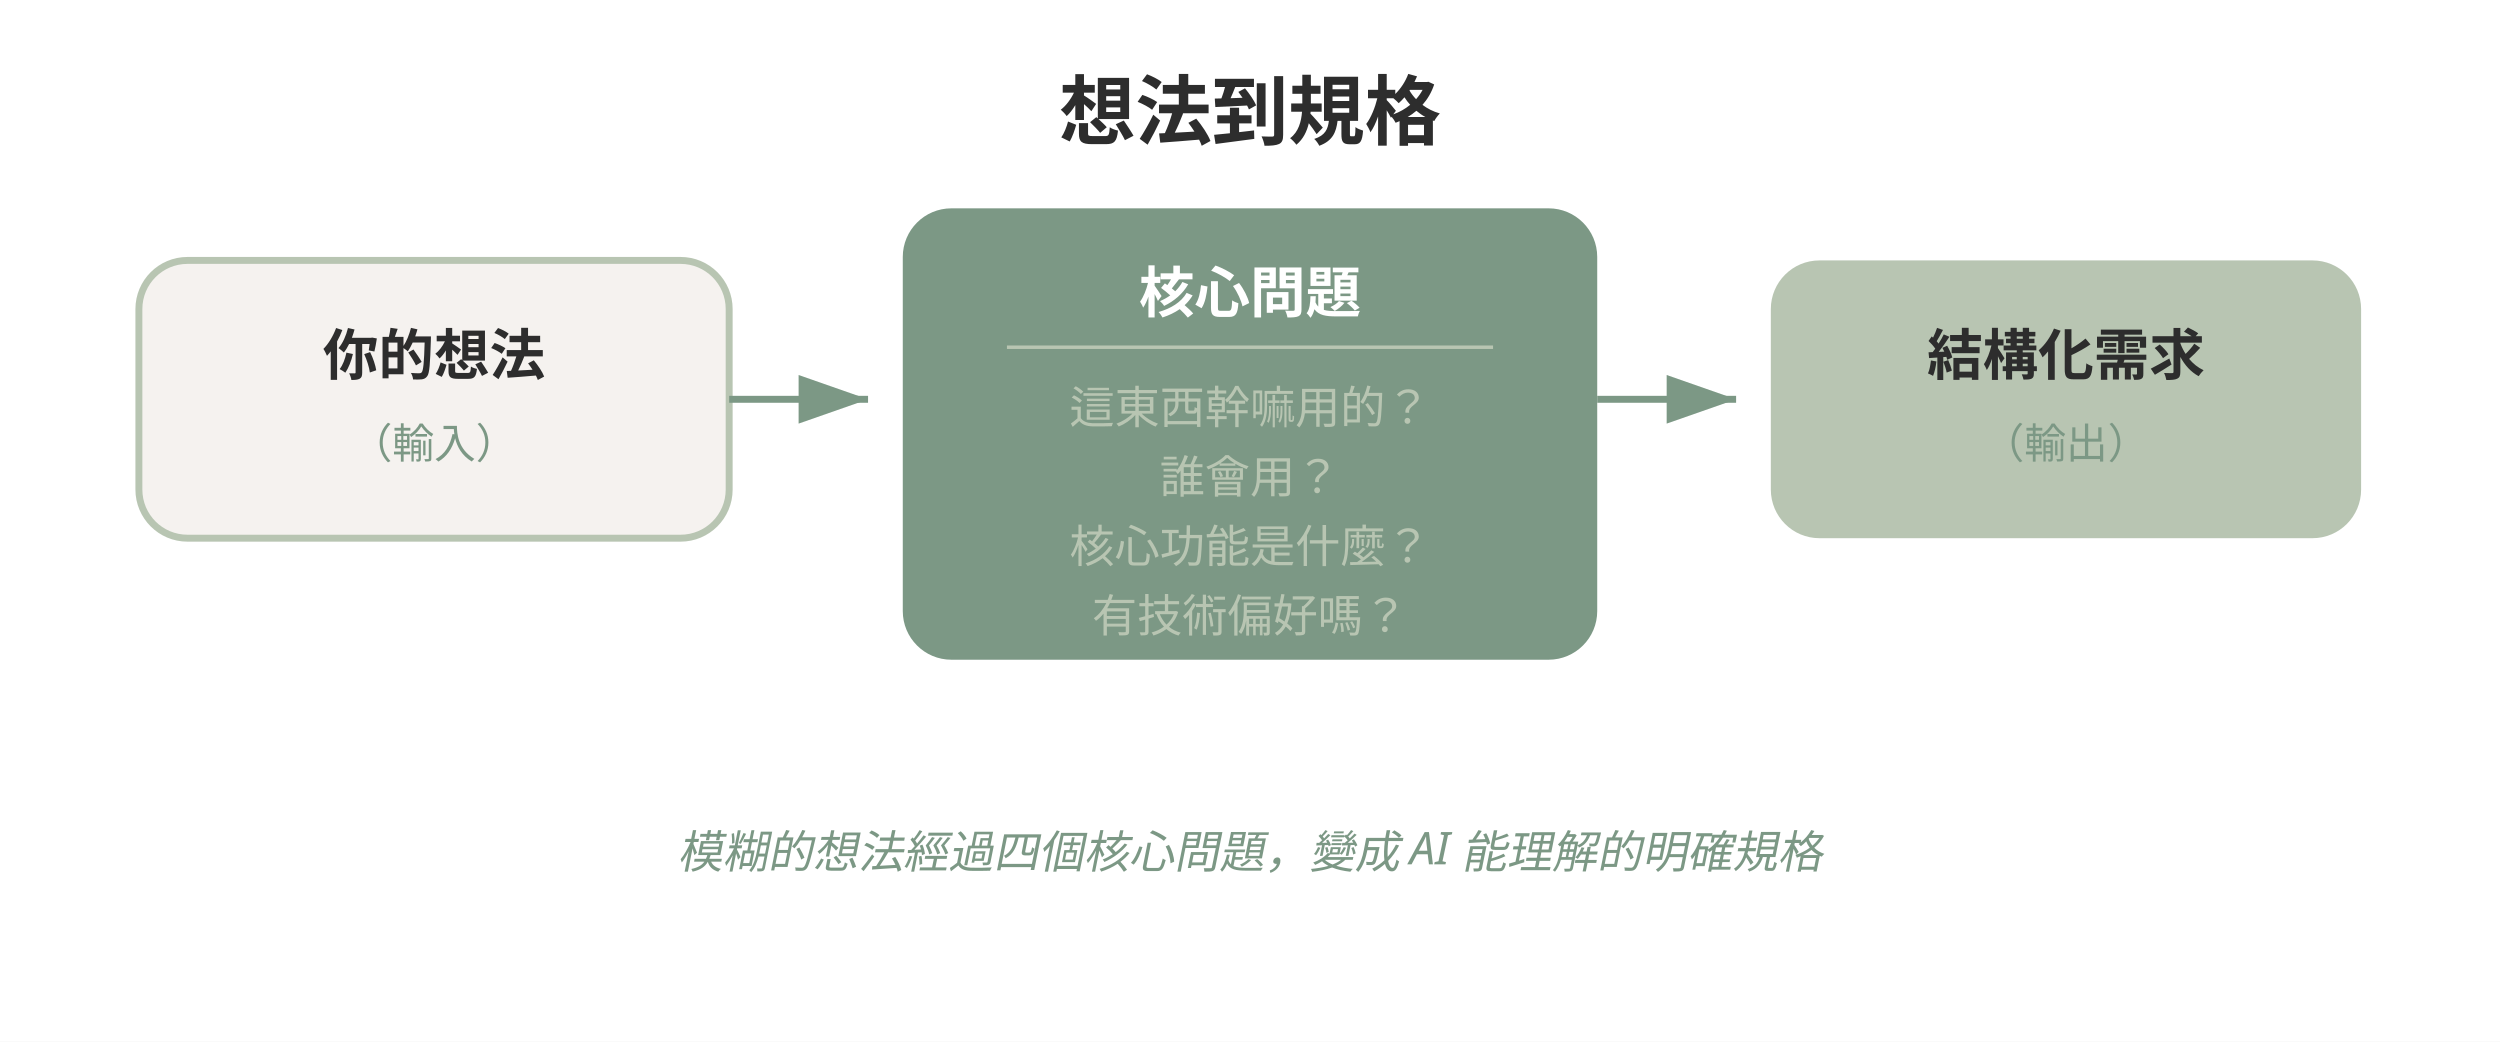
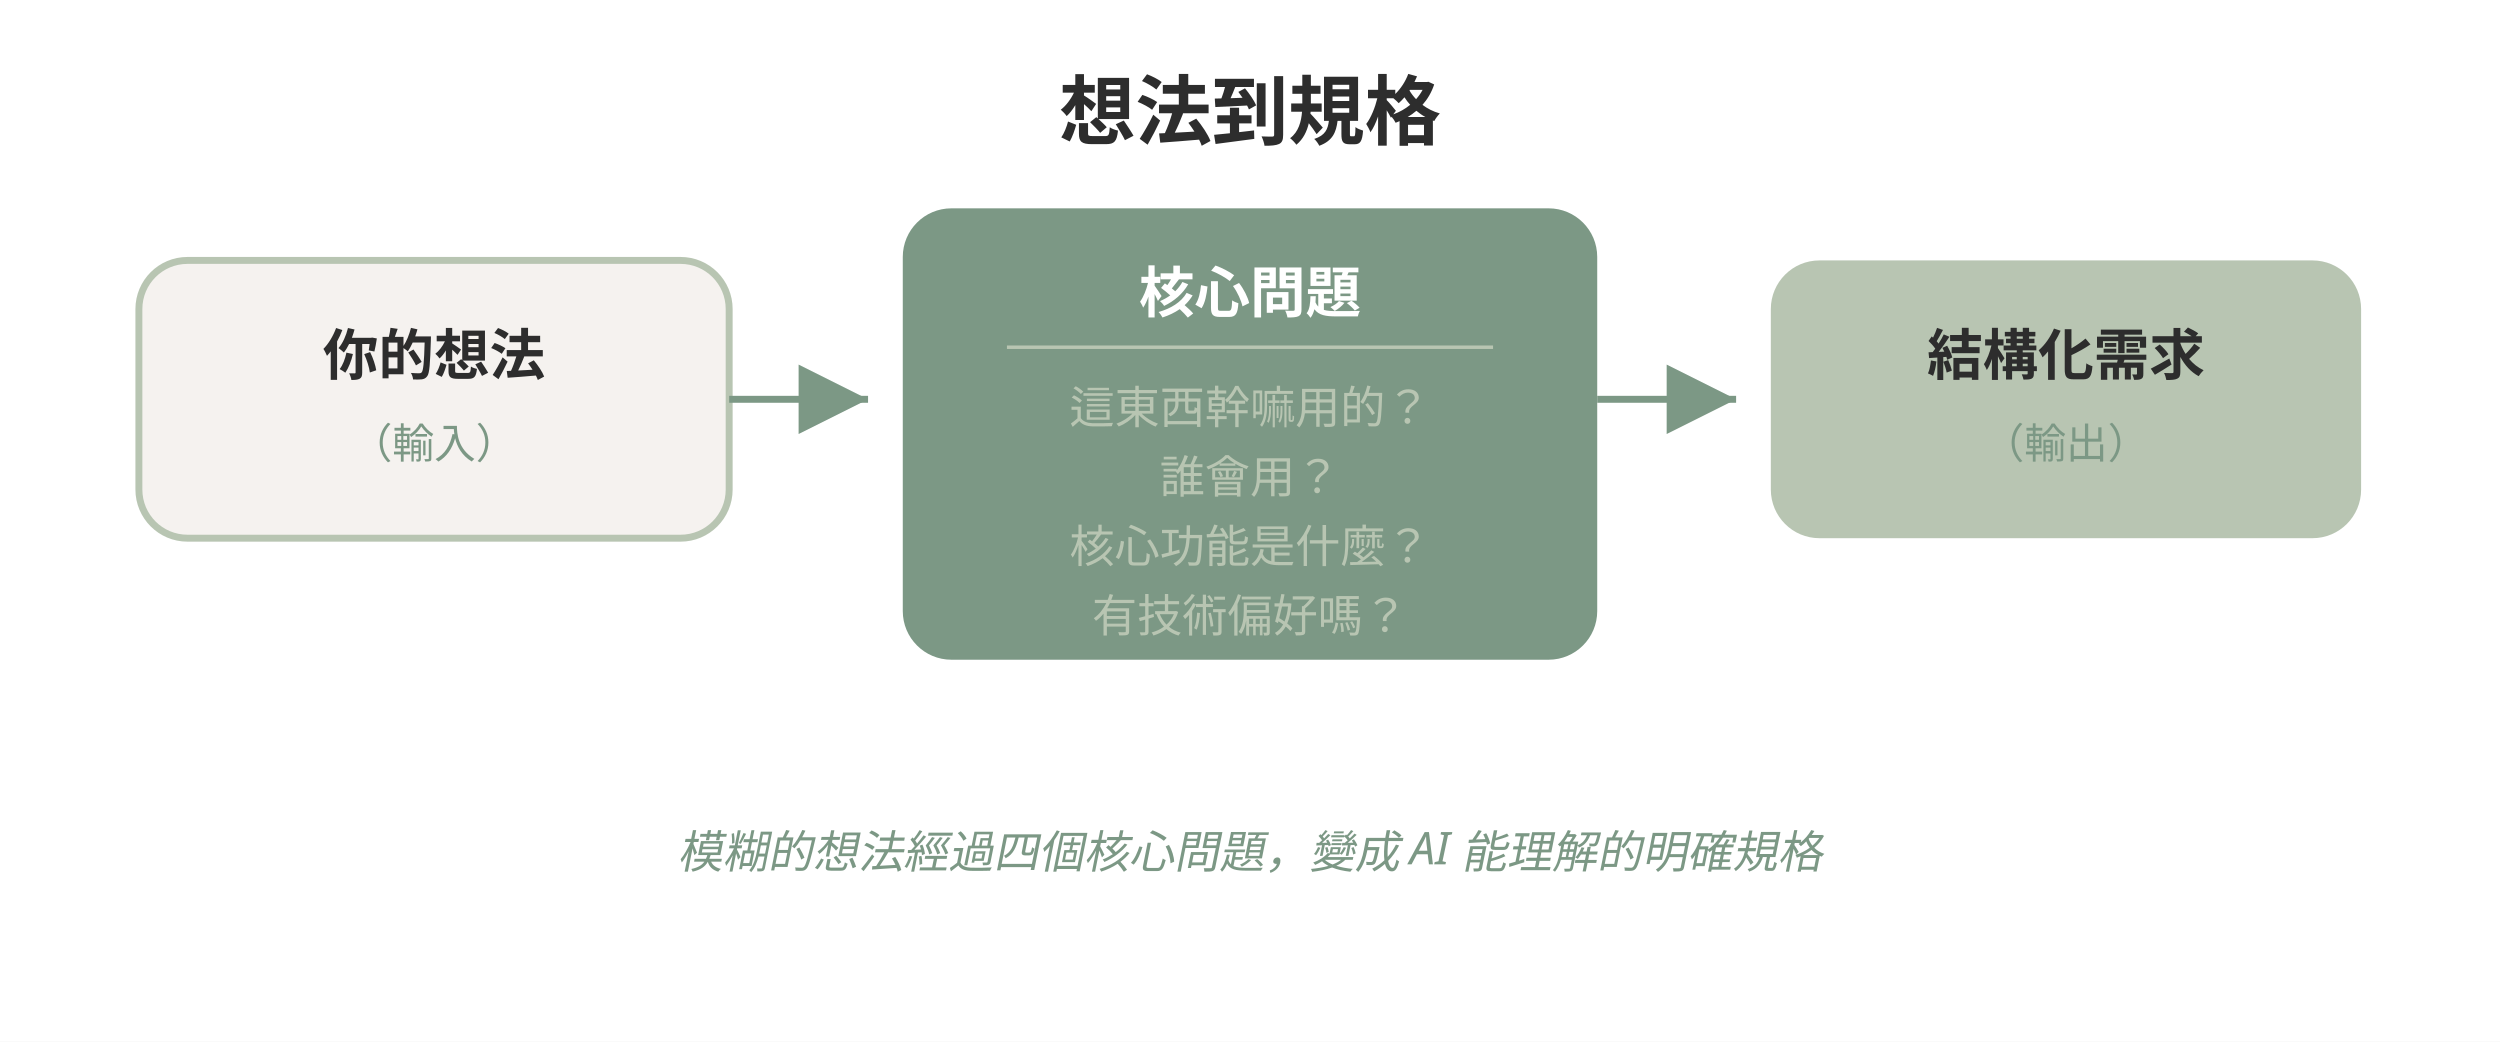
<svg xmlns="http://www.w3.org/2000/svg" width="720" height="300" viewBox="0 0 720 300">
  <rect width="720" height="300" fill="#FFFFFF" />
  <defs>
-     <marker id="arrow-r16" markerWidth="10" markerHeight="7" refX="10" refY="3.5" orient="auto">
-       <polygon points="0 0, 10 3.5, 0 7" fill="#7C9885" />
+     <marker id="arrow-r16" markerWidth="10" markerHeight="10" refX="10" refY="5" orient="auto">
+       <polygon points="0 0, 10 5, 0 10" fill="#7C9885" />
    </marker>
  </defs>
  <text x="360" y="40" font-family="PingFang TC, Noto Sans TC, sans-serif" font-size="22" font-weight="bold" fill="#2D2D2D" text-anchor="middle">想法到規格</text>
  <rect x="40" y="75" width="170" height="80" rx="14" fill="#F5F2EF" stroke="#B8C5B2" stroke-width="2" />
  <text x="125" y="108" font-family="PingFang TC, Noto Sans TC, sans-serif" font-size="16" font-weight="bold" fill="#2D2D2D" text-anchor="middle">你的想法</text>
  <text x="125" y="132" font-family="PingFang TC, Noto Sans TC, sans-serif" font-size="12" fill="#7C9885" text-anchor="middle">（輸入）</text>
  <line x1="210" y1="115" x2="250" y2="115" stroke="#7C9885" stroke-width="2" marker-end="url(#arrow-r16)" />
  <rect x="260" y="60" width="200" height="130" rx="14" fill="#7C9885" />
  <text x="360" y="90" font-family="PingFang TC, Noto Sans TC, sans-serif" font-size="16" font-weight="bold" fill="#FFFFFF" text-anchor="middle">核心問題</text>
  <line x1="290" y1="100" x2="430" y2="100" stroke="#B8C5B2" stroke-width="1" />
  <text x="360" y="122" font-family="PingFang TC, Noto Sans TC, sans-serif" font-size="13" fill="#B8C5B2" text-anchor="middle">這東西幹嘛用的？</text>
  <text x="360" y="142" font-family="PingFang TC, Noto Sans TC, sans-serif" font-size="13" fill="#B8C5B2" text-anchor="middle">誰會用？</text>
  <text x="360" y="162" font-family="PingFang TC, Noto Sans TC, sans-serif" font-size="13" fill="#B8C5B2" text-anchor="middle">核心功能是什麼？</text>
  <text x="360" y="182" font-family="PingFang TC, Noto Sans TC, sans-serif" font-size="13" fill="#B8C5B2" text-anchor="middle">有技術偏好嗎？</text>
  <line x1="460" y1="115" x2="500" y2="115" stroke="#7C9885" stroke-width="2" marker-end="url(#arrow-r16)" />
  <rect x="510" y="75" width="170" height="80" rx="14" fill="#B8C5B2" />
  <text x="595" y="108" font-family="PingFang TC, Noto Sans TC, sans-serif" font-size="16" font-weight="bold" fill="#2D2D2D" text-anchor="middle">結構化需求</text>
  <text x="595" y="132" font-family="PingFang TC, Noto Sans TC, sans-serif" font-size="12" fill="#7C9885" text-anchor="middle">（輸出）</text>
  <text x="360" y="250" font-family="PingFang TC, Noto Sans TC, sans-serif" font-size="13" fill="#7C9885" text-anchor="middle" font-style="italic">模糊的想法經過四個核心問題，變成 AI 能理解的明確規格</text>
</svg>
